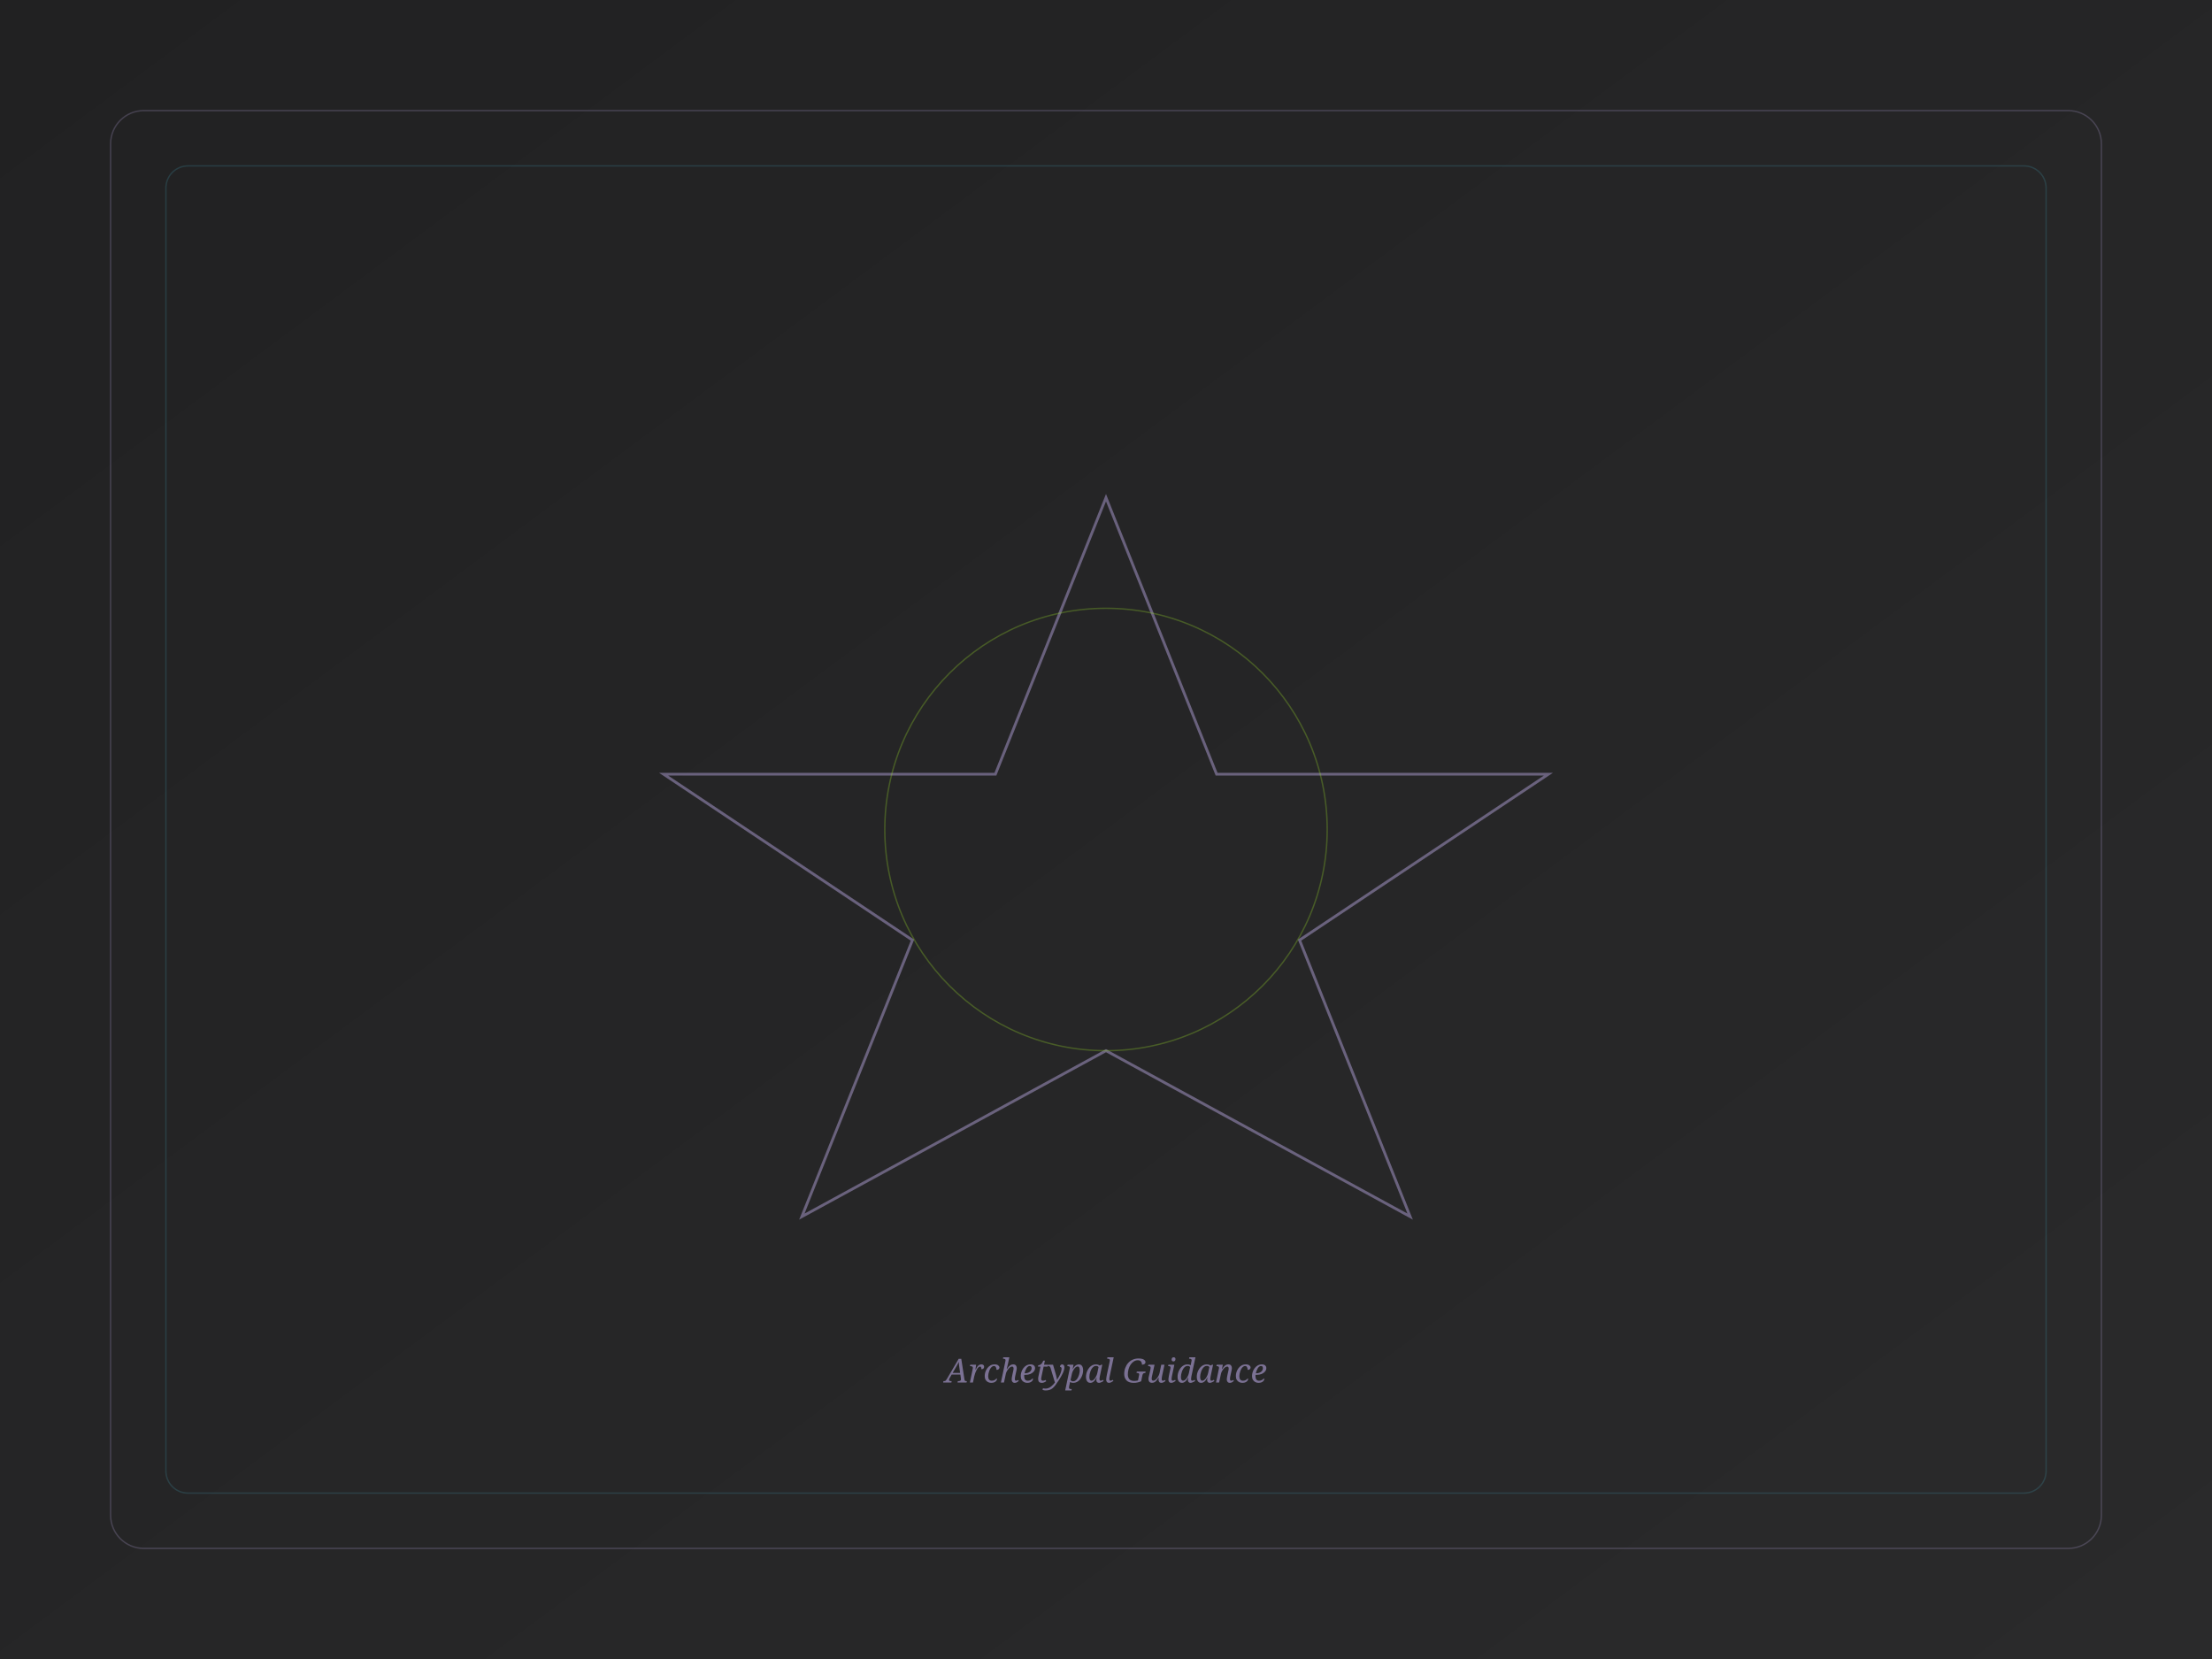
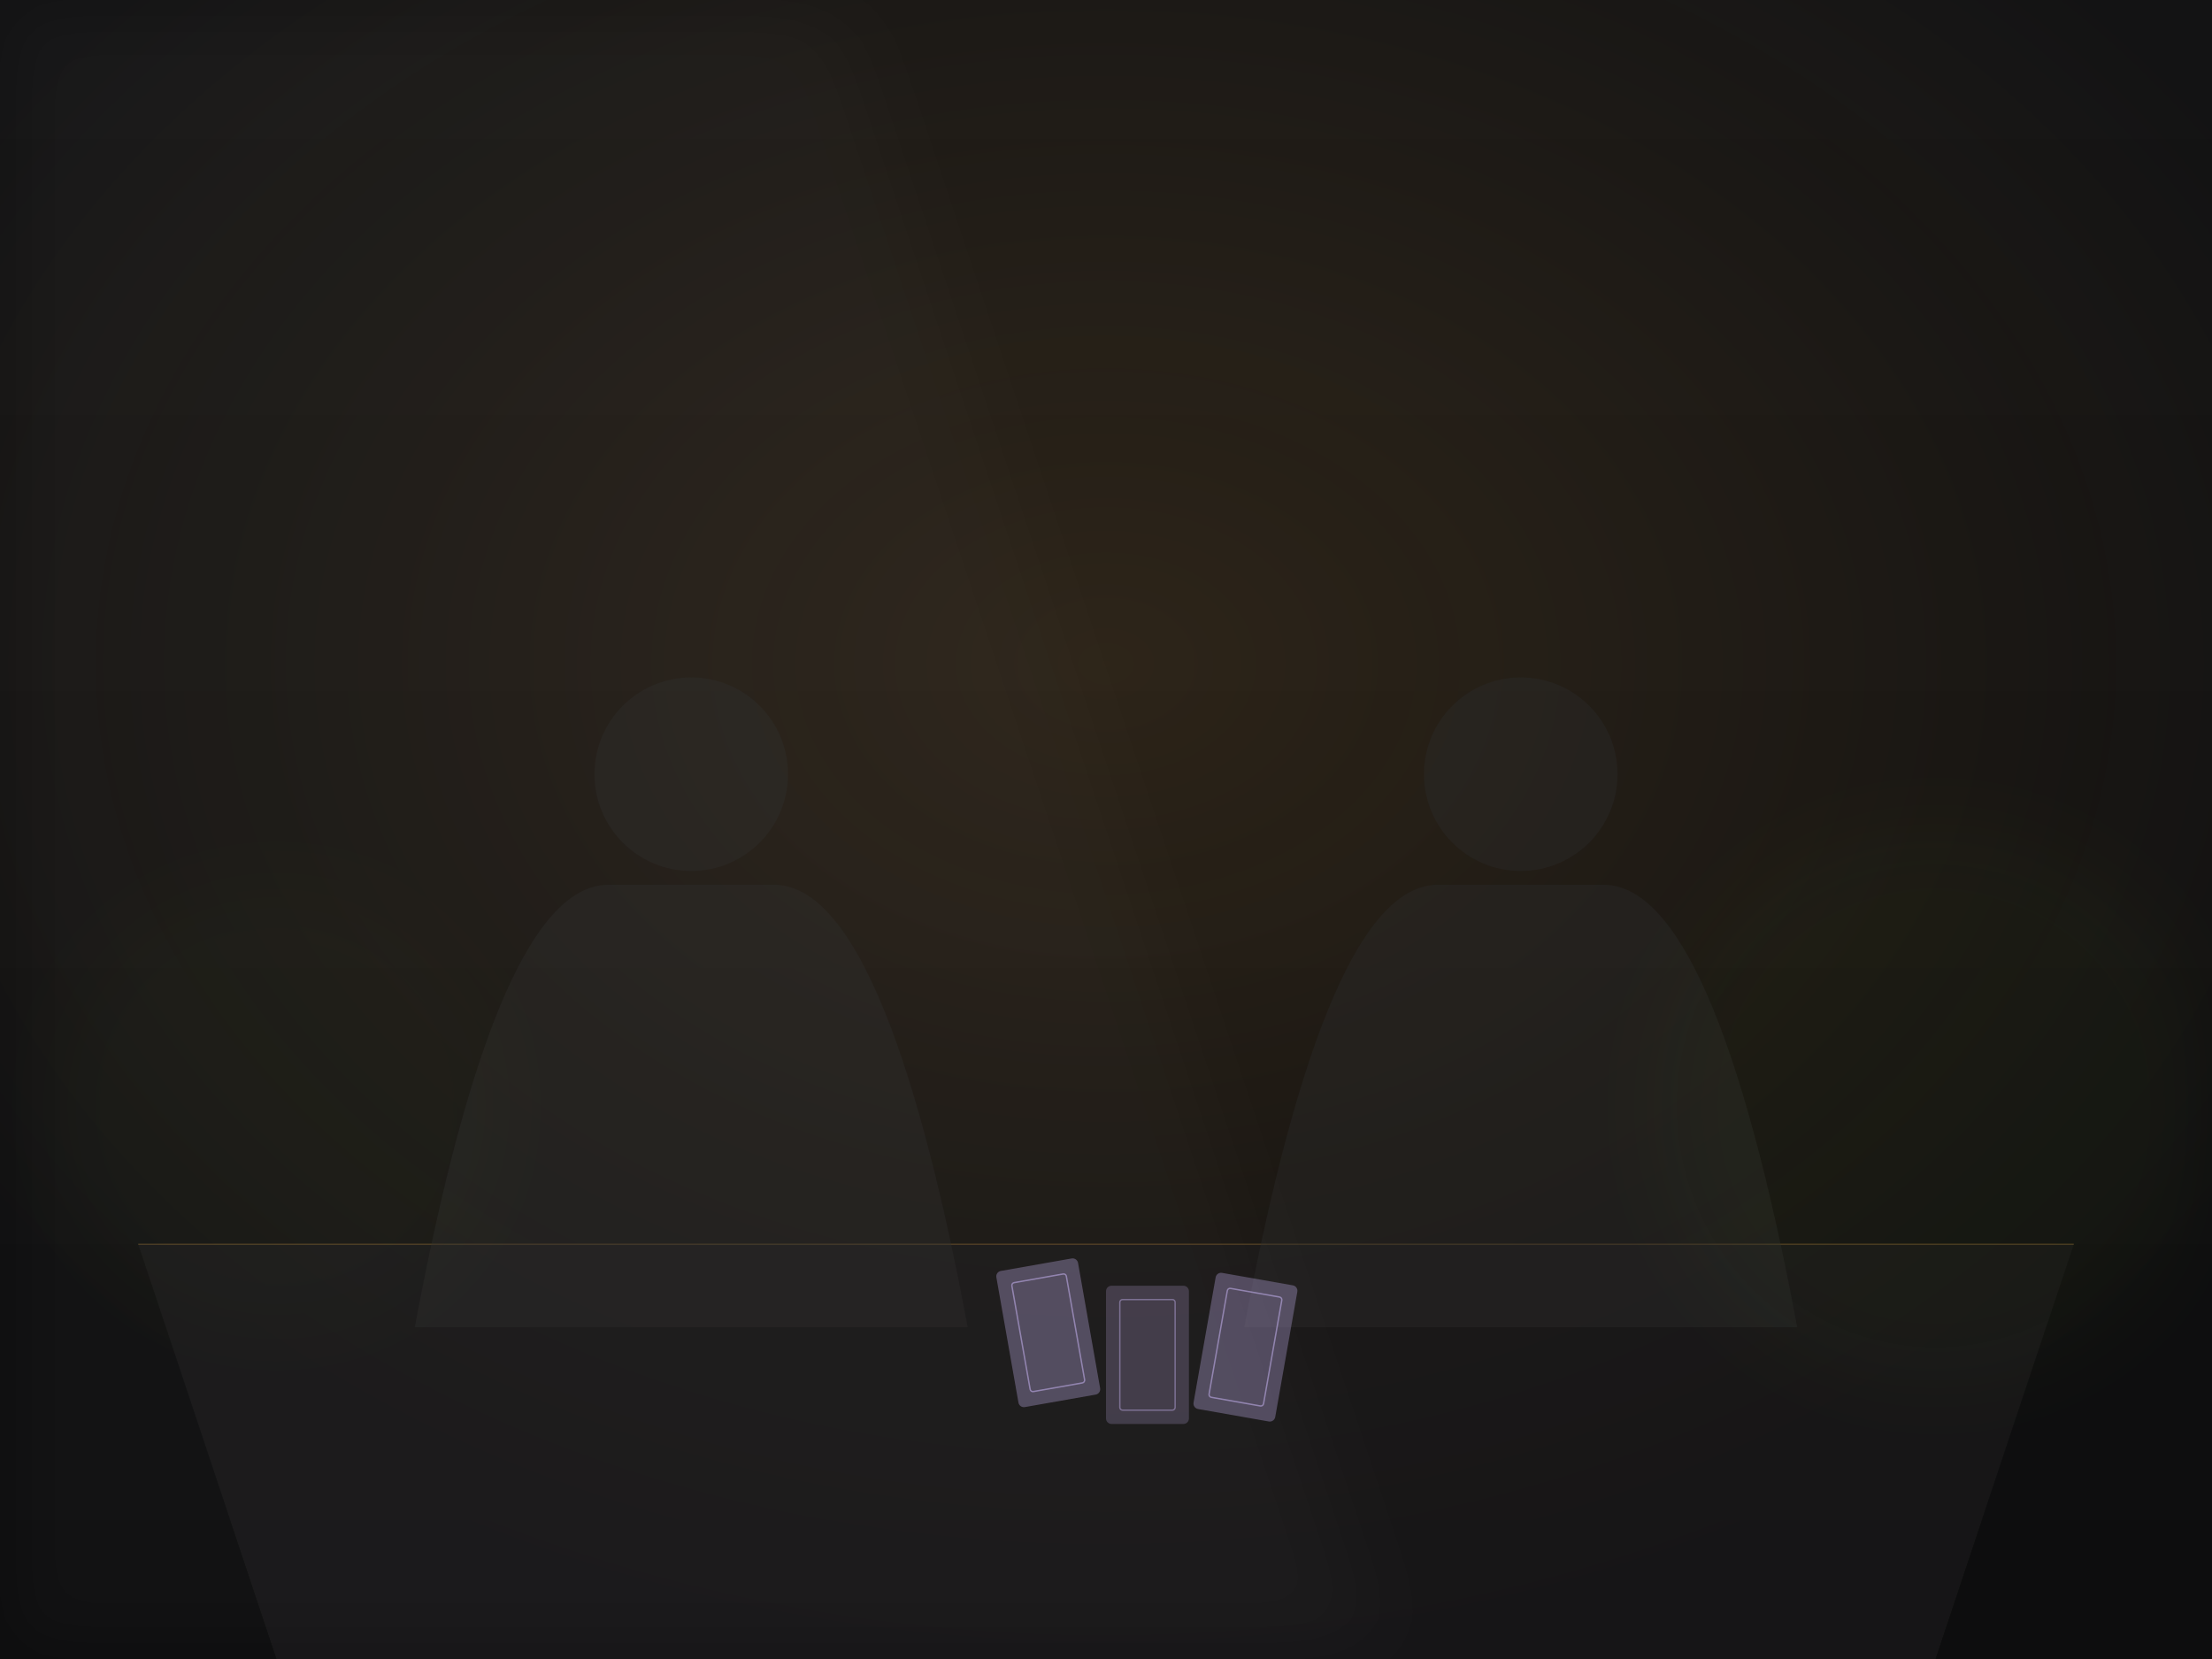
<svg xmlns="http://www.w3.org/2000/svg" viewBox="0 0 800 600">
  <defs>
-     <linearGradient id="cardBg" x1="0%" y1="0%" x2="100%" y2="100%">
-       <stop offset="0%" style="stop-color:#212122" />
-       <stop offset="100%" style="stop-color:#2a2a2b" />
+     <linearGradient id="bg" x1="0%" y1="0%" x2="0%" y2="100%">
+       <stop offset="0%" style="stop-color:#131314" />
+       <stop offset="100%" style="stop-color:#0d0d0e" />
    </linearGradient>
+     <radialGradient id="amberGlow" cx="50%" cy="40%" r="60%">
+       <stop offset="0%" style="stop-color:#ffb74d;stop-opacity:0.12" />
+       <stop offset="100%" style="stop-color:#ffb74d;stop-opacity:0" />
+     </radialGradient>
+     <filter id="blur">
+       <feGaussianBlur in="SourceGraphic" stdDeviation="15" />
+     </filter>
  </defs>
-   <rect width="800" height="600" fill="url(#cardBg)" />
-   <rect x="40" y="40" width="720" height="520" fill="none" stroke="#d0bcff" stroke-width="0.5" opacity="0.2" rx="12" />
-   <rect x="60" y="60" width="680" height="480" fill="none" stroke="#4cd7f6" stroke-width="0.5" opacity="0.15" rx="8" />
-   <path d="M400 180 L440 280 L560 280 L470 340 L510 440 L400 380 L290 440 L330 340 L240 280 L360 280 Z" fill="none" stroke="#d0bcff" stroke-width="1" opacity="0.4" />
-   <circle cx="400" cy="300" r="80" fill="none" stroke="#98da27" stroke-width="0.5" opacity="0.3" />
-   <text x="400" y="500" font-family="serif" font-size="12" fill="#d0bcff" opacity="0.5" text-anchor="middle" font-style="italic">Archetypal Guidance</text>
+   <rect width="800" height="600" fill="url(#bg)" />
+   <rect width="800" height="600" fill="url(#amberGlow)" />
+   <path d="M50 450 L750 450 L700 600 L100 600 Z" fill="#1c1b1c" opacity="0.6" />
+   <line x1="50" y1="450" x2="750" y2="450" stroke="#ffb74d" stroke-width="0.5" opacity="0.2" />
+   <g opacity="0.4">
+     <path d="M150 480 Q180 320 220 320 L280 320 Q320 320 350 480 Z" fill="#2a2a2b" />
+     <circle cx="250" cy="280" r="35" fill="#2a2a2b" />
+     <path d="M450 480 Q480 320 520 320 L580 320 Q620 320 650 480 Z" fill="#2a2a2b" />
+     <circle cx="550" cy="280" r="35" fill="#2a2a2b" />
+   </g>
+   <g transform="translate(360, 460) rotate(-10)">
+     <rect width="30" height="50" rx="2" fill="#d0bcff" opacity="0.3" />
+     <rect x="5" y="5" width="20" height="40" rx="1" fill="none" stroke="#d0bcff" stroke-width="0.5" opacity="0.5" />
+   </g>
+   <g transform="translate(400, 465)">
+     <rect width="30" height="50" rx="2" fill="#d0bcff" opacity="0.2" />
+     <rect x="5" y="5" width="20" height="40" rx="1" fill="none" stroke="#d0bcff" stroke-width="0.5" opacity="0.4" />
+   </g>
+   <g transform="translate(440, 460) rotate(10)">
+     <rect width="30" height="50" rx="2" fill="#d0bcff" opacity="0.3" />
+     <rect x="5" y="5" width="20" height="40" rx="1" fill="none" stroke="#d0bcff" stroke-width="0.5" opacity="0.5" />
+   </g>
+   <circle cx="700" cy="400" r="100" fill="#98da27" opacity="0.03" filter="url(#blur)" />
+   <circle cx="100" cy="400" r="80" fill="#98da27" opacity="0.02" filter="url(#blur)" />
+   <path d="M0 0 L300 0 L500 600 L0 600 Z" fill="white" opacity="0.02" filter="url(#blur)" />
</svg>
